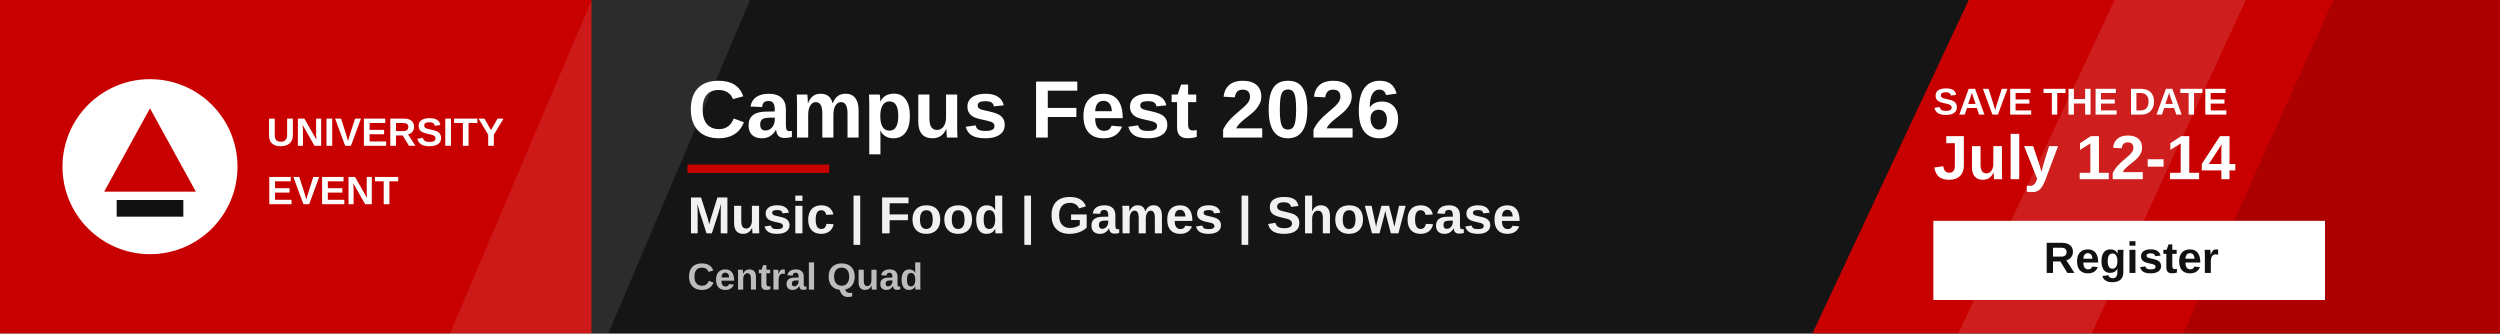
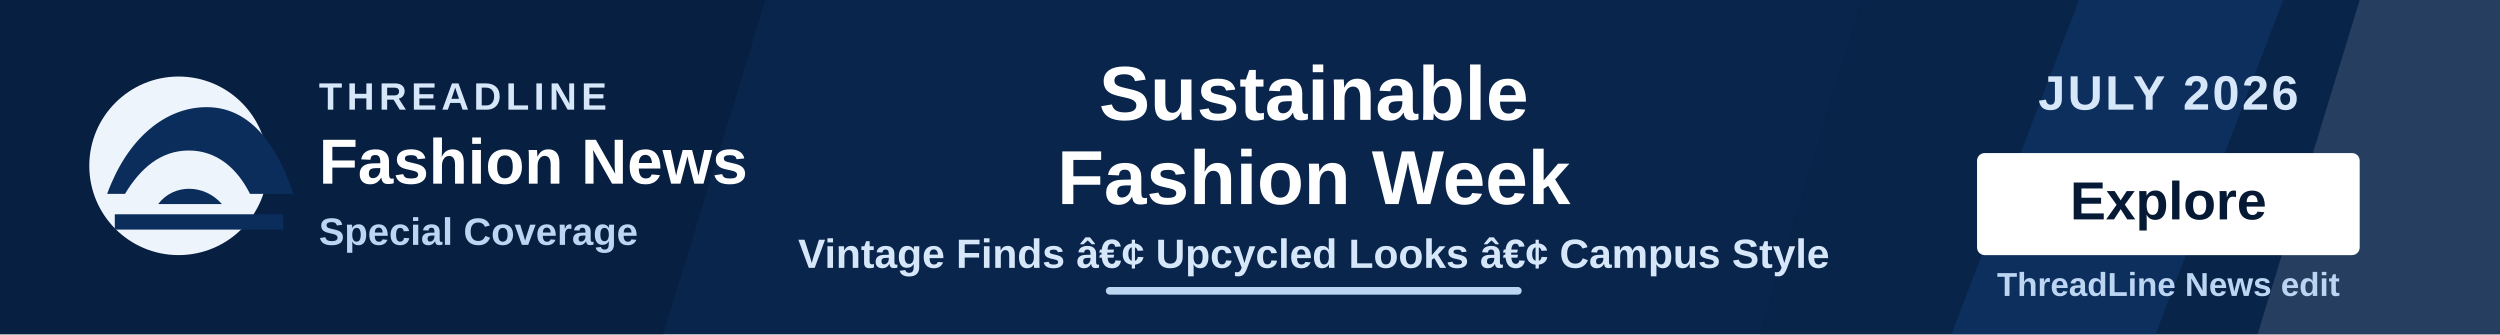
- <svg xmlns="http://www.w3.org/2000/svg" width="1200" height="160" viewBox="0 0 1200 160" role="img" aria-labelledby="title desc">
-   <rect width="1200" height="160" fill="#111111" />
-   <rect x="0" y="0" width="284" height="160" fill="#c90000" />
-   <rect x="284" y="0" width="916" height="160" fill="#151515" />
-   <path d="M284 0 L360 0 L292 160 L216 160 Z" fill="#ffffff" opacity="0.10" />
-   <path d="M945 0 H1200 V160 H870 Z" fill="#c90000" />
-   <path d="M1015 0 H1078 L1004 160 H940 Z" fill="#ffffff" opacity="0.12" />
-   <path d="M1120 0 H1200 V160 H1048 Z" fill="#000000" opacity="0.14" />
-   <circle cx="72" cy="80" r="42" fill="#ffffff" />
-   <path d="M50 92 L72 52 L94 92 Z" fill="#c90000" />
-   <rect x="56" y="96" width="32" height="8" fill="#111111" />
-   <text x="128" y="70" fill="#ffffff" font-family="Arial, Helvetica, sans-serif" font-size="19" font-weight="800">UNIVERSITY</text>
-   <text x="128" y="98" fill="#ffffff" font-family="Arial, Helvetica, sans-serif" font-size="19" font-weight="800">EVENT</text>
-   <text x="330" y="66" fill="#ffffff" font-family="Arial, Helvetica, sans-serif" font-size="39" font-weight="900">Campus Fest 2026</text>
-   <rect x="330" y="79" width="68" height="4" fill="#c90000" />
-   <text x="330" y="112" fill="#f1f1f1" font-family="Arial, Helvetica, sans-serif" font-size="25" font-weight="800">Music | Food | Games | Showcase</text>
-   <text x="330" y="139" fill="#bdbdbd" font-family="Arial, Helvetica, sans-serif" font-size="18" font-weight="700">Central Quad</text>
-   <text x="928" y="55" fill="#ffffff" font-family="Arial, Helvetica, sans-serif" font-size="18" font-weight="800">SAVE THE DATE</text>
-   <text x="928" y="86" fill="#ffffff" font-family="Arial, Helvetica, sans-serif" font-size="30" font-weight="900">July 12-14</text>
-   <rect x="928" y="106" width="188" height="38" fill="#ffffff" />
-   <text x="981" y="131" fill="#111111" font-family="Arial, Helvetica, sans-serif" font-size="21" font-weight="900">Register</text>
+ <svg xmlns="http://www.w3.org/2000/svg" width="980" height="131" viewBox="0 0 980 131" role="img" aria-labelledby="adTitle adDesc">
+   <rect width="980" height="131" fill="#061a35" />
+   <path d="M0 0H300L260 131H0Z" fill="#071f40" />
+   <path d="M300 0H730L690 131H260Z" fill="#0b2d5c" opacity="0.55" />
+   <path d="M730 0H980V131H690Z" fill="#082449" />
+   <path d="M815 0H895L845 131H765Z" fill="#123f7a" opacity="0.42" />
+   <path d="M925 0H980V131H885Z" fill="#eef4fb" opacity="0.13" />
+   <circle cx="70" cy="65" r="35" fill="#eef4fb" />
+   <path d="M42 76C50 54 65 42 81 42C97 42 108 55 115 76H98C93 66 85 59 74 59C63 59 55 66 49 76H42Z" fill="#0b2d5c" />
+   <path d="M45 84H111V90H45Z" fill="#0b2d5c" />
+   <path d="M62 80C68 72 80 72 87 80H62Z" fill="#0b2d5c" />
+   <text x="125" y="43" fill="#d7e7fa" font-family="Arial, Helvetica, sans-serif" font-size="15" font-weight="800" letter-spacing="1.8">THREADLINE</text>
+   <text x="125" y="72" fill="#ffffff" font-family="Arial, Helvetica, sans-serif" font-size="25" font-weight="900">Fashion News</text>
+   <text x="125" y="96" fill="#bcd5f2" font-family="Arial, Helvetica, sans-serif" font-size="15" font-weight="700">Special Coverage</text>
+   <text x="515" y="47" text-anchor="middle" fill="#ffffff" font-family="Arial, Helvetica, sans-serif" font-size="30" font-weight="900">Sustainable</text>
+   <text x="515" y="80" text-anchor="middle" fill="#ffffff" font-family="Arial, Helvetica, sans-serif" font-size="30" font-weight="900">Fashion Week</text>
+   <text x="515" y="105" text-anchor="middle" fill="#d7e7fa" font-family="Arial, Helvetica, sans-serif" font-size="16" font-weight="700">Vintage Finds â€¢ Upcycled Looks â€¢ Campus Style</text>
+   <line x1="435" y1="114" x2="595" y2="114" stroke="#bcd5f2" stroke-width="3" stroke-linecap="round" />
+   <text x="850" y="43" text-anchor="middle" fill="#d7e7fa" font-family="Arial, Helvetica, sans-serif" font-size="19" font-weight="900" letter-spacing="1">JULY 2026</text>
+   <rect x="775" y="60" width="150" height="40" rx="3" fill="#ffffff" />
+   <text x="850" y="86" text-anchor="middle" fill="#061a35" font-family="Arial, Helvetica, sans-serif" font-size="21" font-weight="900">Explore</text>
+   <text x="850" y="116" text-anchor="middle" fill="#bcd5f2" font-family="Arial, Helvetica, sans-serif" font-size="13" font-weight="700">ThreadLine News edit</text>
</svg>
